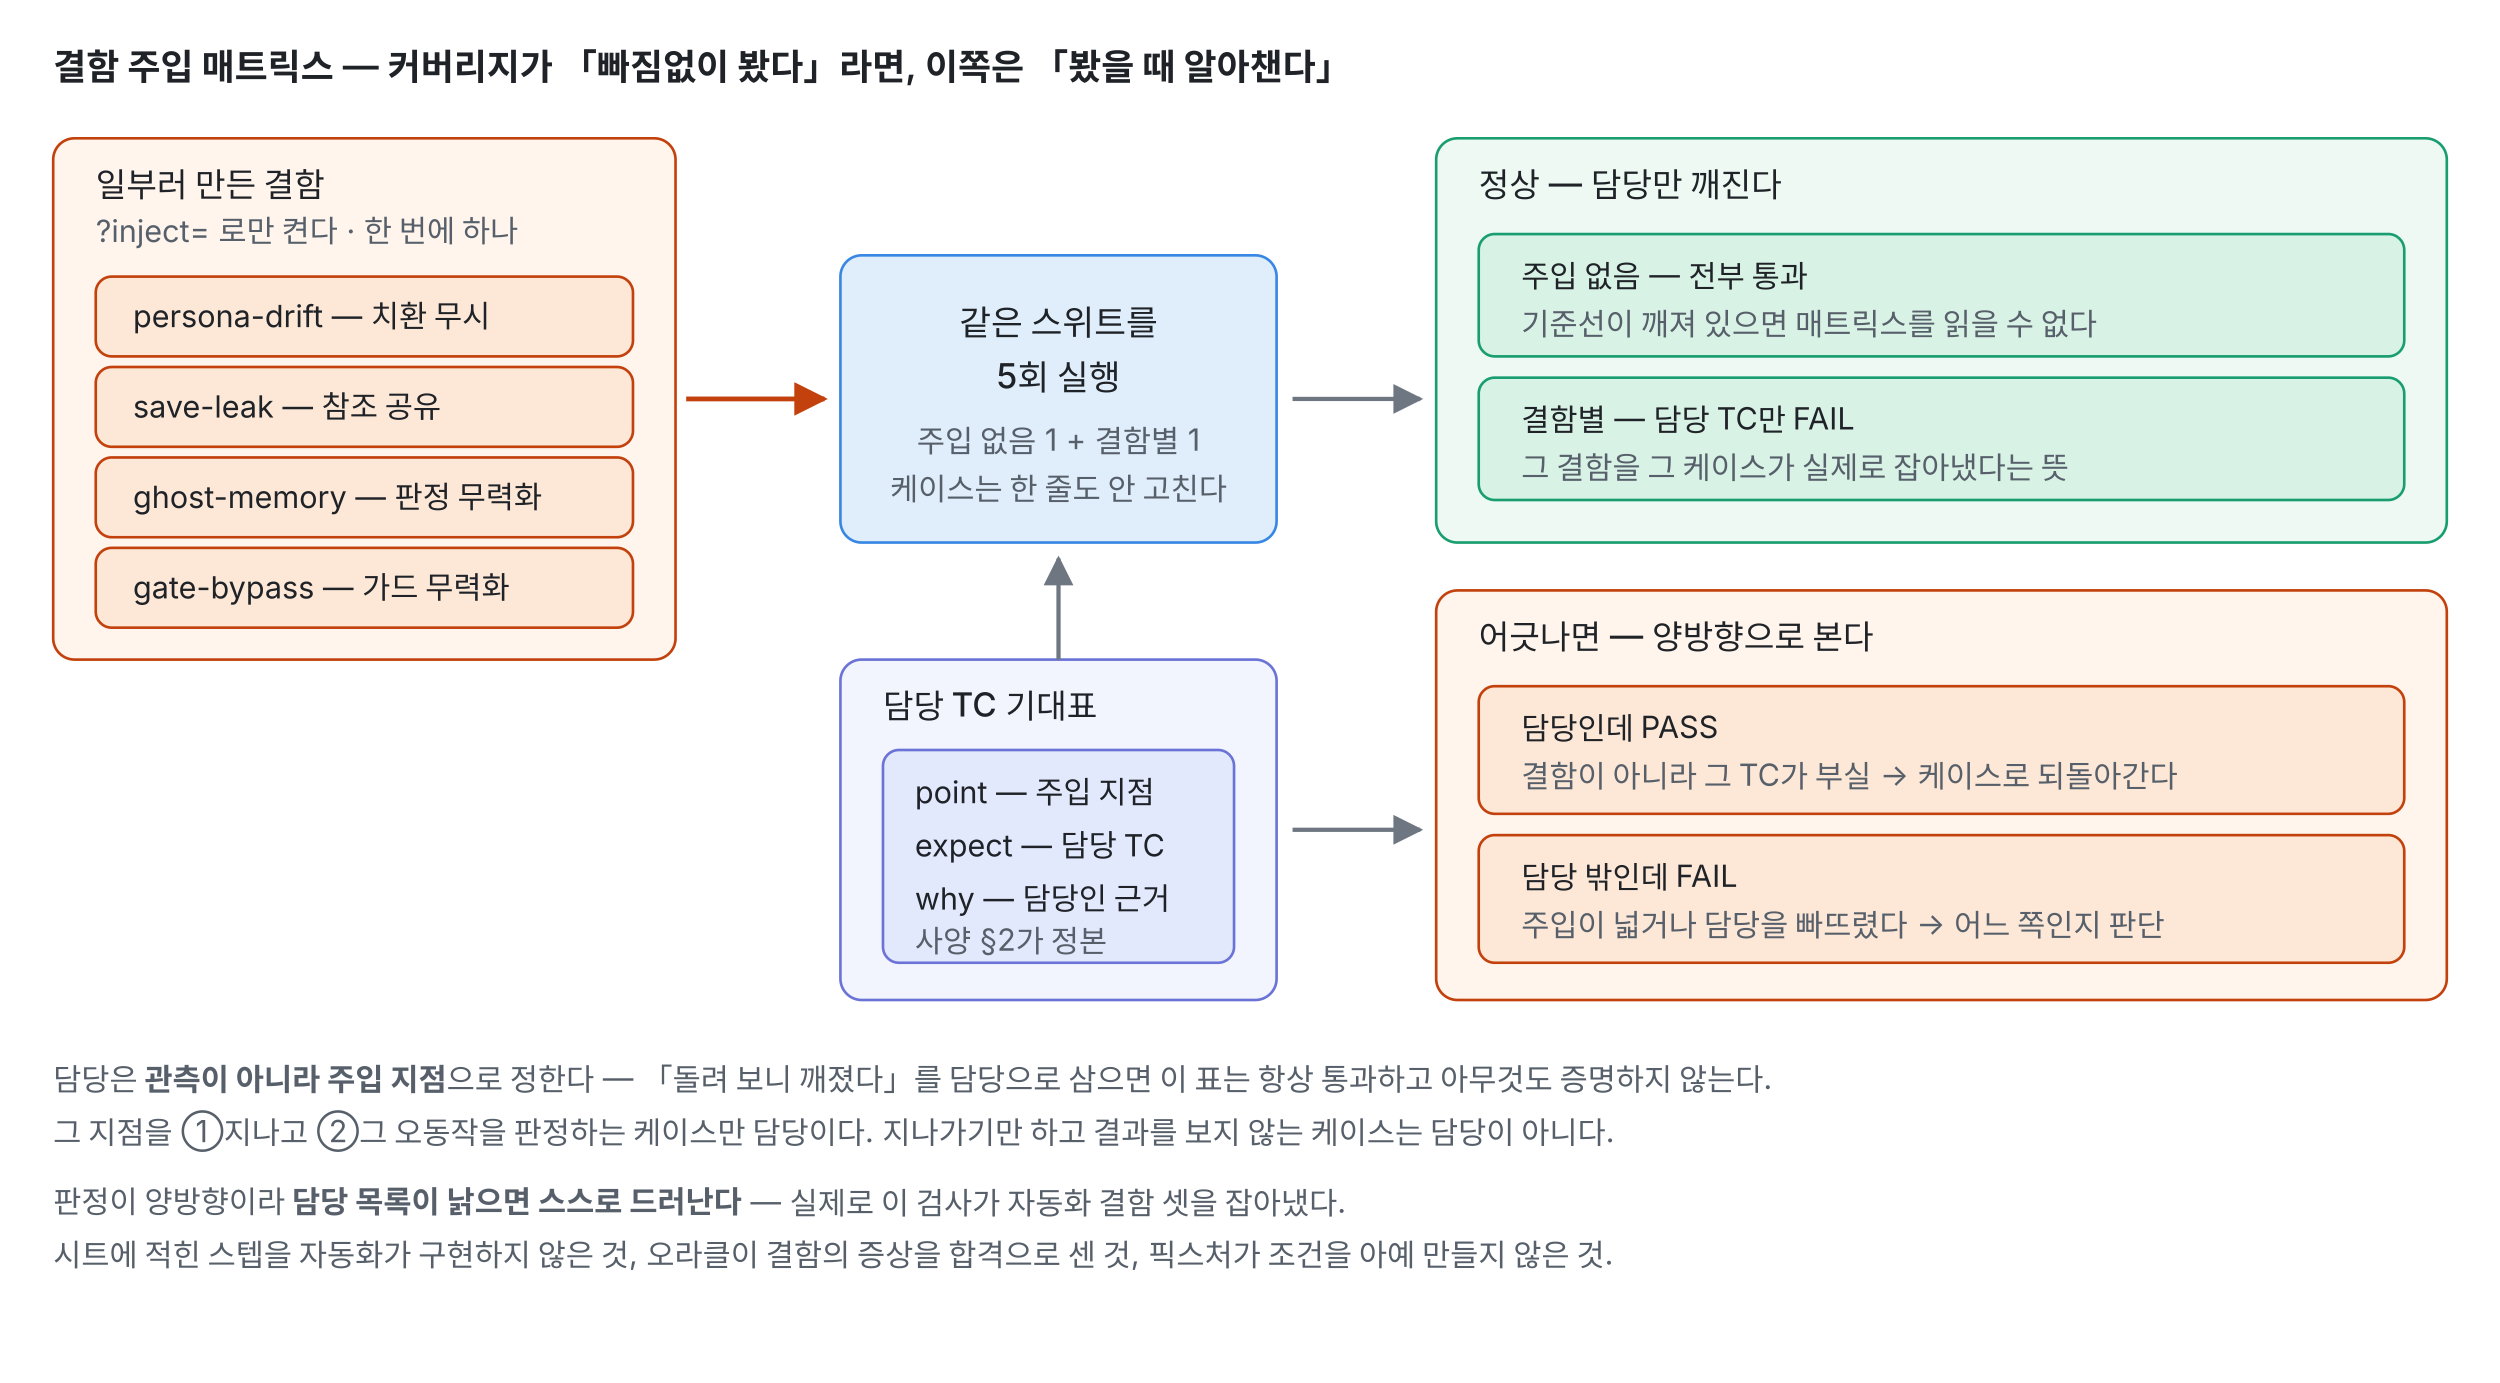
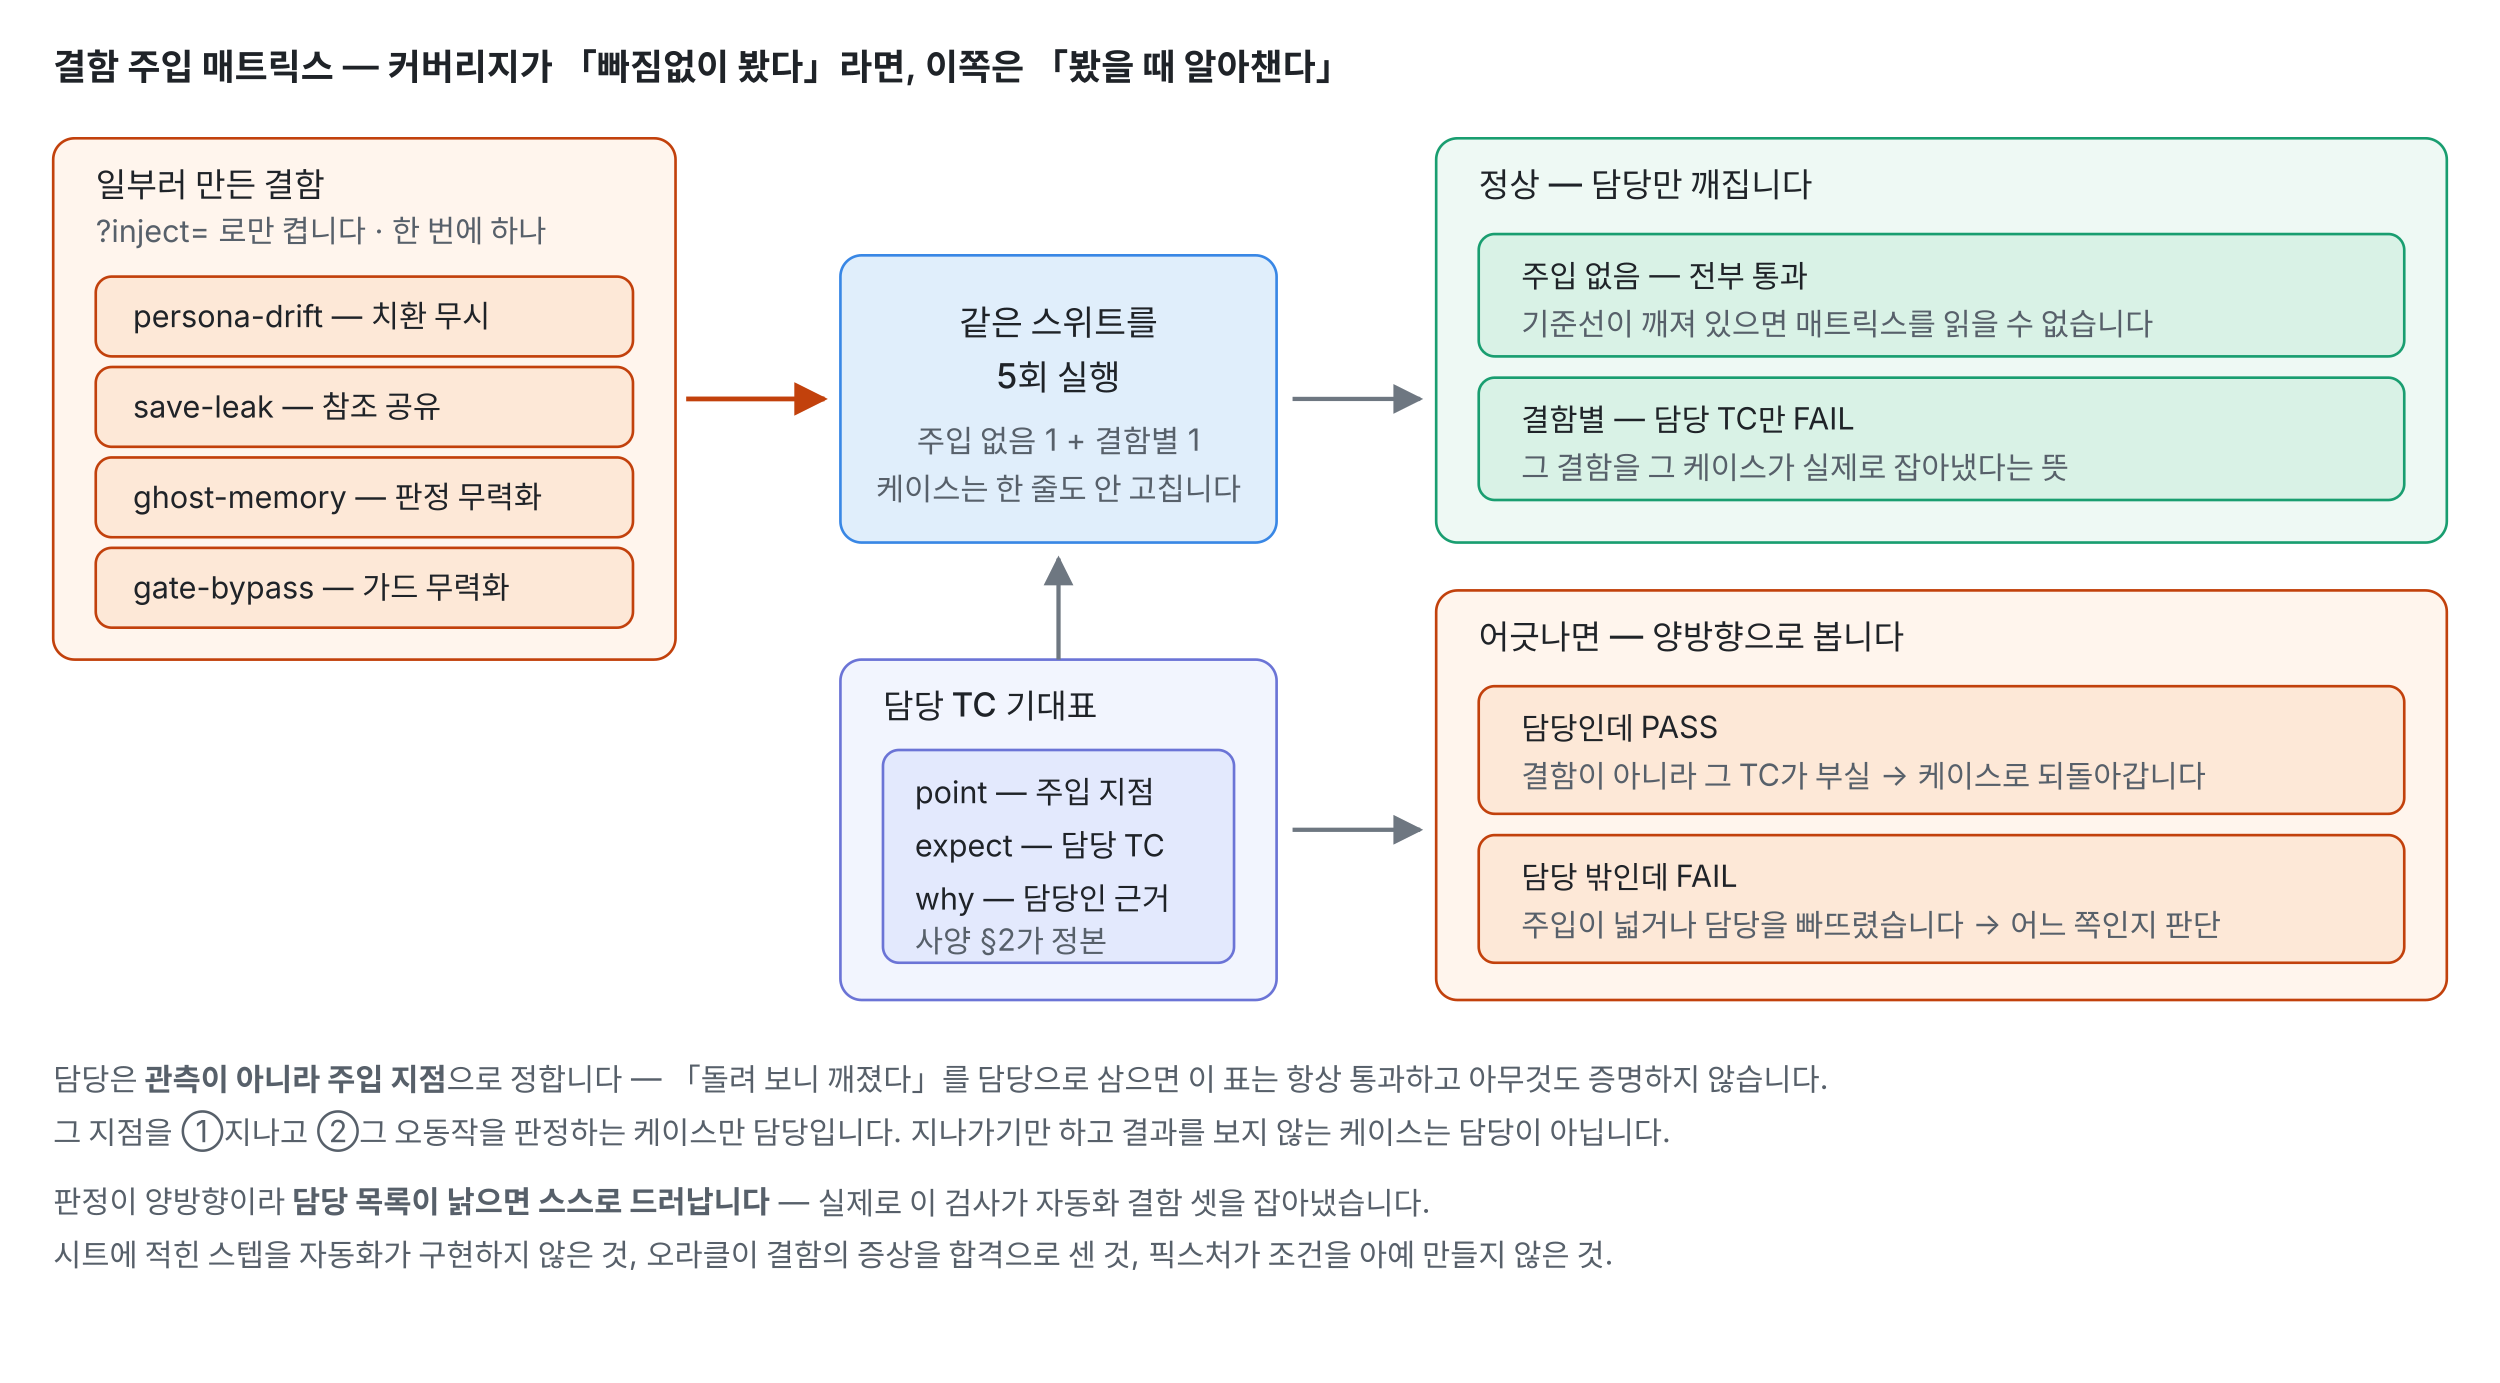
<svg xmlns="http://www.w3.org/2000/svg" class="sd" viewBox="0 0 940 520" width="940" height="520" role="img" aria-labelledby="fmt fmd">
  <defs>
    <marker id="fm-ar-gray" viewBox="0 0 10 10" refX="9" refY="5" markerWidth="7" markerHeight="7" orient="auto">
      <path d="M0,0 L10,5 L0,10 z" fill="#6e7781" />
    </marker>
    <marker id="fm-ar-red" viewBox="0 0 10 10" refX="9" refY="5" markerWidth="7" markerHeight="7" orient="auto">
      <path d="M0,0 L10,5 L0,10 z" fill="#c2410c" />
    </marker>
  </defs>
  <g font-family="system-ui, -apple-system, 'Segoe UI', 'Malgun Gothic', sans-serif">
    <text class="t" x="20" y="30" font-size="13.5" font-weight="600" fill="#1f2328">결함 주입 매트릭스 — 커버리지가 「빠짐없이 봤다」라면, 이쪽은 「봤을 때 알아챈다」</text>
  </g>
  <rect class="grp-warn" x="20" y="52" width="234" height="196" rx="8" fill="#fff5ed" stroke="#c2410c" />
  <g font-family="system-ui, -apple-system, 'Segoe UI', 'Malgun Gothic', sans-serif">
    <text class="t" x="36" y="74" font-size="12.5" font-weight="500" fill="#1f2328">일부러 만든 결함</text>
-     <text class="s" x="36" y="91" font-size="11.5" fill="#57606a">?inject= 로만 켠다 · 한 번에 하나</text>
+     <text class="s" x="36" y="91" font-size="11.5" fill="#57606a">?inject= 로만 켭니다 · 한 번에 하나</text>
  </g>
  <g class="nd-warn" fill="#fde8d7" stroke="#c2410c">
    <rect x="36" y="104" width="202" height="30" rx="6" />
    <rect x="36" y="138" width="202" height="30" rx="6" />
    <rect x="36" y="172" width="202" height="30" rx="6" />
    <rect x="36" y="206" width="202" height="30" rx="6" />
  </g>
  <g font-family="system-ui, -apple-system, 'Segoe UI', 'Malgun Gothic', sans-serif">
    <text class="s" x="50" y="123" font-size="11.5" fill="#1f2328">persona-drift — 치환 무시</text>
    <text class="s" x="50" y="157" font-size="11.5" fill="#1f2328">save-leak — 참조 공유</text>
    <text class="s" x="50" y="191" font-size="11.5" fill="#1f2328">ghost-memory — 판정 무력화</text>
    <text class="s" x="50" y="225" font-size="11.5" fill="#1f2328">gate-bypass — 가드 무력화</text>
  </g>
  <rect class="nd-proc" x="316" y="96" width="164" height="108" rx="8" fill="#e0eefb" stroke="#3987e5" />
  <g font-family="system-ui, -apple-system, 'Segoe UI', 'Malgun Gothic', sans-serif" text-anchor="middle">
    <text class="t" x="398" y="126" font-size="13" font-weight="500" fill="#1f2328">같은 스위트를</text>
    <text class="t" x="398" y="146" font-size="13" font-weight="500" fill="#1f2328">5회 실행</text>
    <text class="s" x="398" y="170" font-size="11.5" fill="#57606a">주입 없음 1 + 결함별 1</text>
-     <text class="s" x="398" y="188" font-size="11.5" fill="#57606a">케이스는 한 줄도 안 고친다</text>
+     <text class="s" x="398" y="188" font-size="11.5" fill="#57606a">케이스는 한 줄도 안 고칩니다</text>
  </g>
  <rect class="grp-form" x="316" y="248" width="164" height="128" rx="8" fill="#f2f5fe" stroke="#6b74d6" />
  <g font-family="system-ui, -apple-system, 'Segoe UI', 'Malgun Gothic', sans-serif">
    <text class="t" x="332" y="270" font-size="12.5" font-weight="500" fill="#1f2328">담당 TC 기대표</text>
  </g>
  <g class="nd-form" fill="#e3e9fd" stroke="#6b74d6">
    <rect x="332" y="282" width="132" height="80" rx="6" />
  </g>
  <g font-family="system-ui, -apple-system, 'Segoe UI', 'Malgun Gothic', sans-serif">
    <text class="s" x="344" y="302" font-size="11.5" fill="#1f2328">point — 주입 지점</text>
    <text class="s" x="344" y="322" font-size="11.5" fill="#1f2328">expect — 담당 TC</text>
    <text class="s" x="344" y="342" font-size="11.5" fill="#1f2328">why — 담당인 근거</text>
    <text class="s" x="344" y="358" font-size="11.5" fill="#57606a">사양 §2가 정본</text>
  </g>
  <rect class="grp-out" x="540" y="52" width="380" height="152" rx="8" fill="#eef9f4" stroke="#199e70" />
  <g font-family="system-ui, -apple-system, 'Segoe UI', 'Malgun Gothic', sans-serif">
-     <text class="t" x="556" y="74" font-size="12.5" font-weight="500" fill="#1f2328">정상 — 담당만 깨진다</text>
+     <text class="t" x="556" y="74" font-size="12.5" font-weight="500" fill="#1f2328">정상 — 담당만 깨집니다</text>
  </g>
  <g class="nd-out" fill="#d9f2e6" stroke="#199e70">
    <rect x="556" y="88" width="348" height="46" rx="6" />
    <rect x="556" y="142" width="348" height="46" rx="6" />
  </g>
  <g font-family="system-ui, -apple-system, 'Segoe UI', 'Malgun Gothic', sans-serif">
    <text class="s" x="572" y="108" font-size="11.5" fill="#1f2328">주입 없음 — 전부 통과</text>
-     <text class="s" x="572" y="126" font-size="11.5" fill="#57606a">기준선이 깨져 있으면 매트릭스를 읽을 수 없다</text>
+     <text class="s" x="572" y="126" font-size="11.5" fill="#57606a">기준선이 깨져 있으면 매트릭스를 읽을 수 없습니다</text>
    <text class="s" x="572" y="162" font-size="11.5" fill="#1f2328">결함별 — 담당 TC만 FAIL</text>
    <text class="s" x="572" y="180" font-size="11.5" fill="#57606a">그 결함을 그 케이스가 실제로 잡아냈다는 뜻</text>
  </g>
  <rect class="grp-warn" x="540" y="222" width="380" height="154" rx="8" fill="#fff5ed" stroke="#c2410c" />
  <g font-family="system-ui, -apple-system, 'Segoe UI', 'Malgun Gothic', sans-serif">
-     <text class="t" x="556" y="244" font-size="12.5" font-weight="500" fill="#1f2328">어긋나면 — 양방향으로 본다</text>
+     <text class="t" x="556" y="244" font-size="12.5" font-weight="500" fill="#1f2328">어긋나면 — 양방향으로 봅니다</text>
  </g>
  <g class="nd-warn" fill="#fde8d7" stroke="#c2410c">
    <rect x="556" y="258" width="348" height="48" rx="6" />
    <rect x="556" y="314" width="348" height="48" rx="6" />
  </g>
  <g font-family="system-ui, -apple-system, 'Segoe UI', 'Malgun Gothic', sans-serif">
    <text class="s" x="572" y="278" font-size="11.5" fill="#1f2328">담당인데 PASS</text>
-     <text class="s" x="572" y="296" font-size="11.5" fill="#57606a">결함이 아니라 그 TC가 부실 → 케이스로 되돌아간다</text>
+     <text class="s" x="572" y="296" font-size="11.5" fill="#57606a">결함이 아니라 그 TC가 부실 → 케이스로 되돌아갑니다</text>
    <text class="s" x="572" y="334" font-size="11.5" fill="#1f2328">담당 밖인데 FAIL</text>
-     <text class="s" x="572" y="352" font-size="11.5" fill="#57606a">주입이 넓거나 담당을 빠뜨렸다 → 어느 쪽인지 판단</text>
+     <text class="s" x="572" y="352" font-size="11.5" fill="#57606a">주입이 넓거나 담당을 빠뜨렸습니다 → 어느 쪽인지 판단</text>
  </g>
  <path class="arrow arrow-red" d="M258,150 H310" fill="none" stroke="#c2410c" stroke-width="1.8" marker-end="url(#fm-ar-red)" />
  <path class="arrow arrow-gray" d="M398,248 V210" fill="none" stroke="#6e7781" stroke-width="1.6" marker-end="url(#fm-ar-gray)" />
  <path class="arrow arrow-gray" d="M486,150 H534" fill="none" stroke="#6e7781" stroke-width="1.6" marker-end="url(#fm-ar-gray)" />
  <path class="arrow arrow-gray" d="M486,312 H534" fill="none" stroke="#6e7781" stroke-width="1.6" marker-end="url(#fm-ar-gray)" />
  <g font-family="system-ui, -apple-system, 'Segoe UI', 'Malgun Gothic', sans-serif">
-     <text class="s" x="20" y="410" font-size="11.5" fill="#57606a">담당은 <tspan class="t" font-weight="600">관측이 아니라 주입 지점</tspan>으로 정한다 — 「돌려 보니 깨졌다」를 담당으로 삼으면 이 표는 항상 통과하고 아무것도 증명하지 않는다.</text>
-     <text class="s" x="20" y="430" font-size="11.5" fill="#57606a">그 지점을 ①지나고 ②그 오동작을 판정하는 케이스만 담당이다. 지나가기만 하고 결과를 보지 않는 케이스는 담당이 아니다.</text>
-     <text class="s" x="20" y="456" font-size="11.5" fill="#57606a">판정이 양방향이라 <tspan class="t" font-weight="600">담당 목록이 낡으면 스스로 드러난다</tspan> — 실제로 이 검사가 자동화 결함 셋을 잡아냈다.</text>
+     <text class="s" x="20" y="410" font-size="11.5" fill="#57606a">담당은 <tspan class="t" font-weight="600">관측이 아니라 주입 지점</tspan>으로 정합니다 — 「돌려 보니 깨졌다」를 담당으로 삼으면 이 표는 항상 통과하고 아무것도 증명하지 않습니다.</text>
+     <text class="s" x="20" y="430" font-size="11.5" fill="#57606a">그 지점을 ①지나고 ②그 오동작을 판정하는 케이스만 담당입니다. 지나가기만 하고 결과를 보지 않는 케이스는 담당이 아닙니다.</text>
+     <text class="s" x="20" y="456" font-size="11.5" fill="#57606a">판정이 양방향이라 <tspan class="t" font-weight="600">담당 목록이 낡으면 스스로 드러납니다</tspan> — 실제로 이 검사가 자동화 결함 셋을 잡아냈습니다.</text>
    <text class="s" x="20" y="476" font-size="11.5" fill="#57606a">시트에 적힌 스텝을 자동화가 구현하지 않은 것, 오라클이 결함의 증상을 합격으로 센 것, 픽스처가 조건을 아예 만들지 않은 것.</text>
  </g>
</svg>
